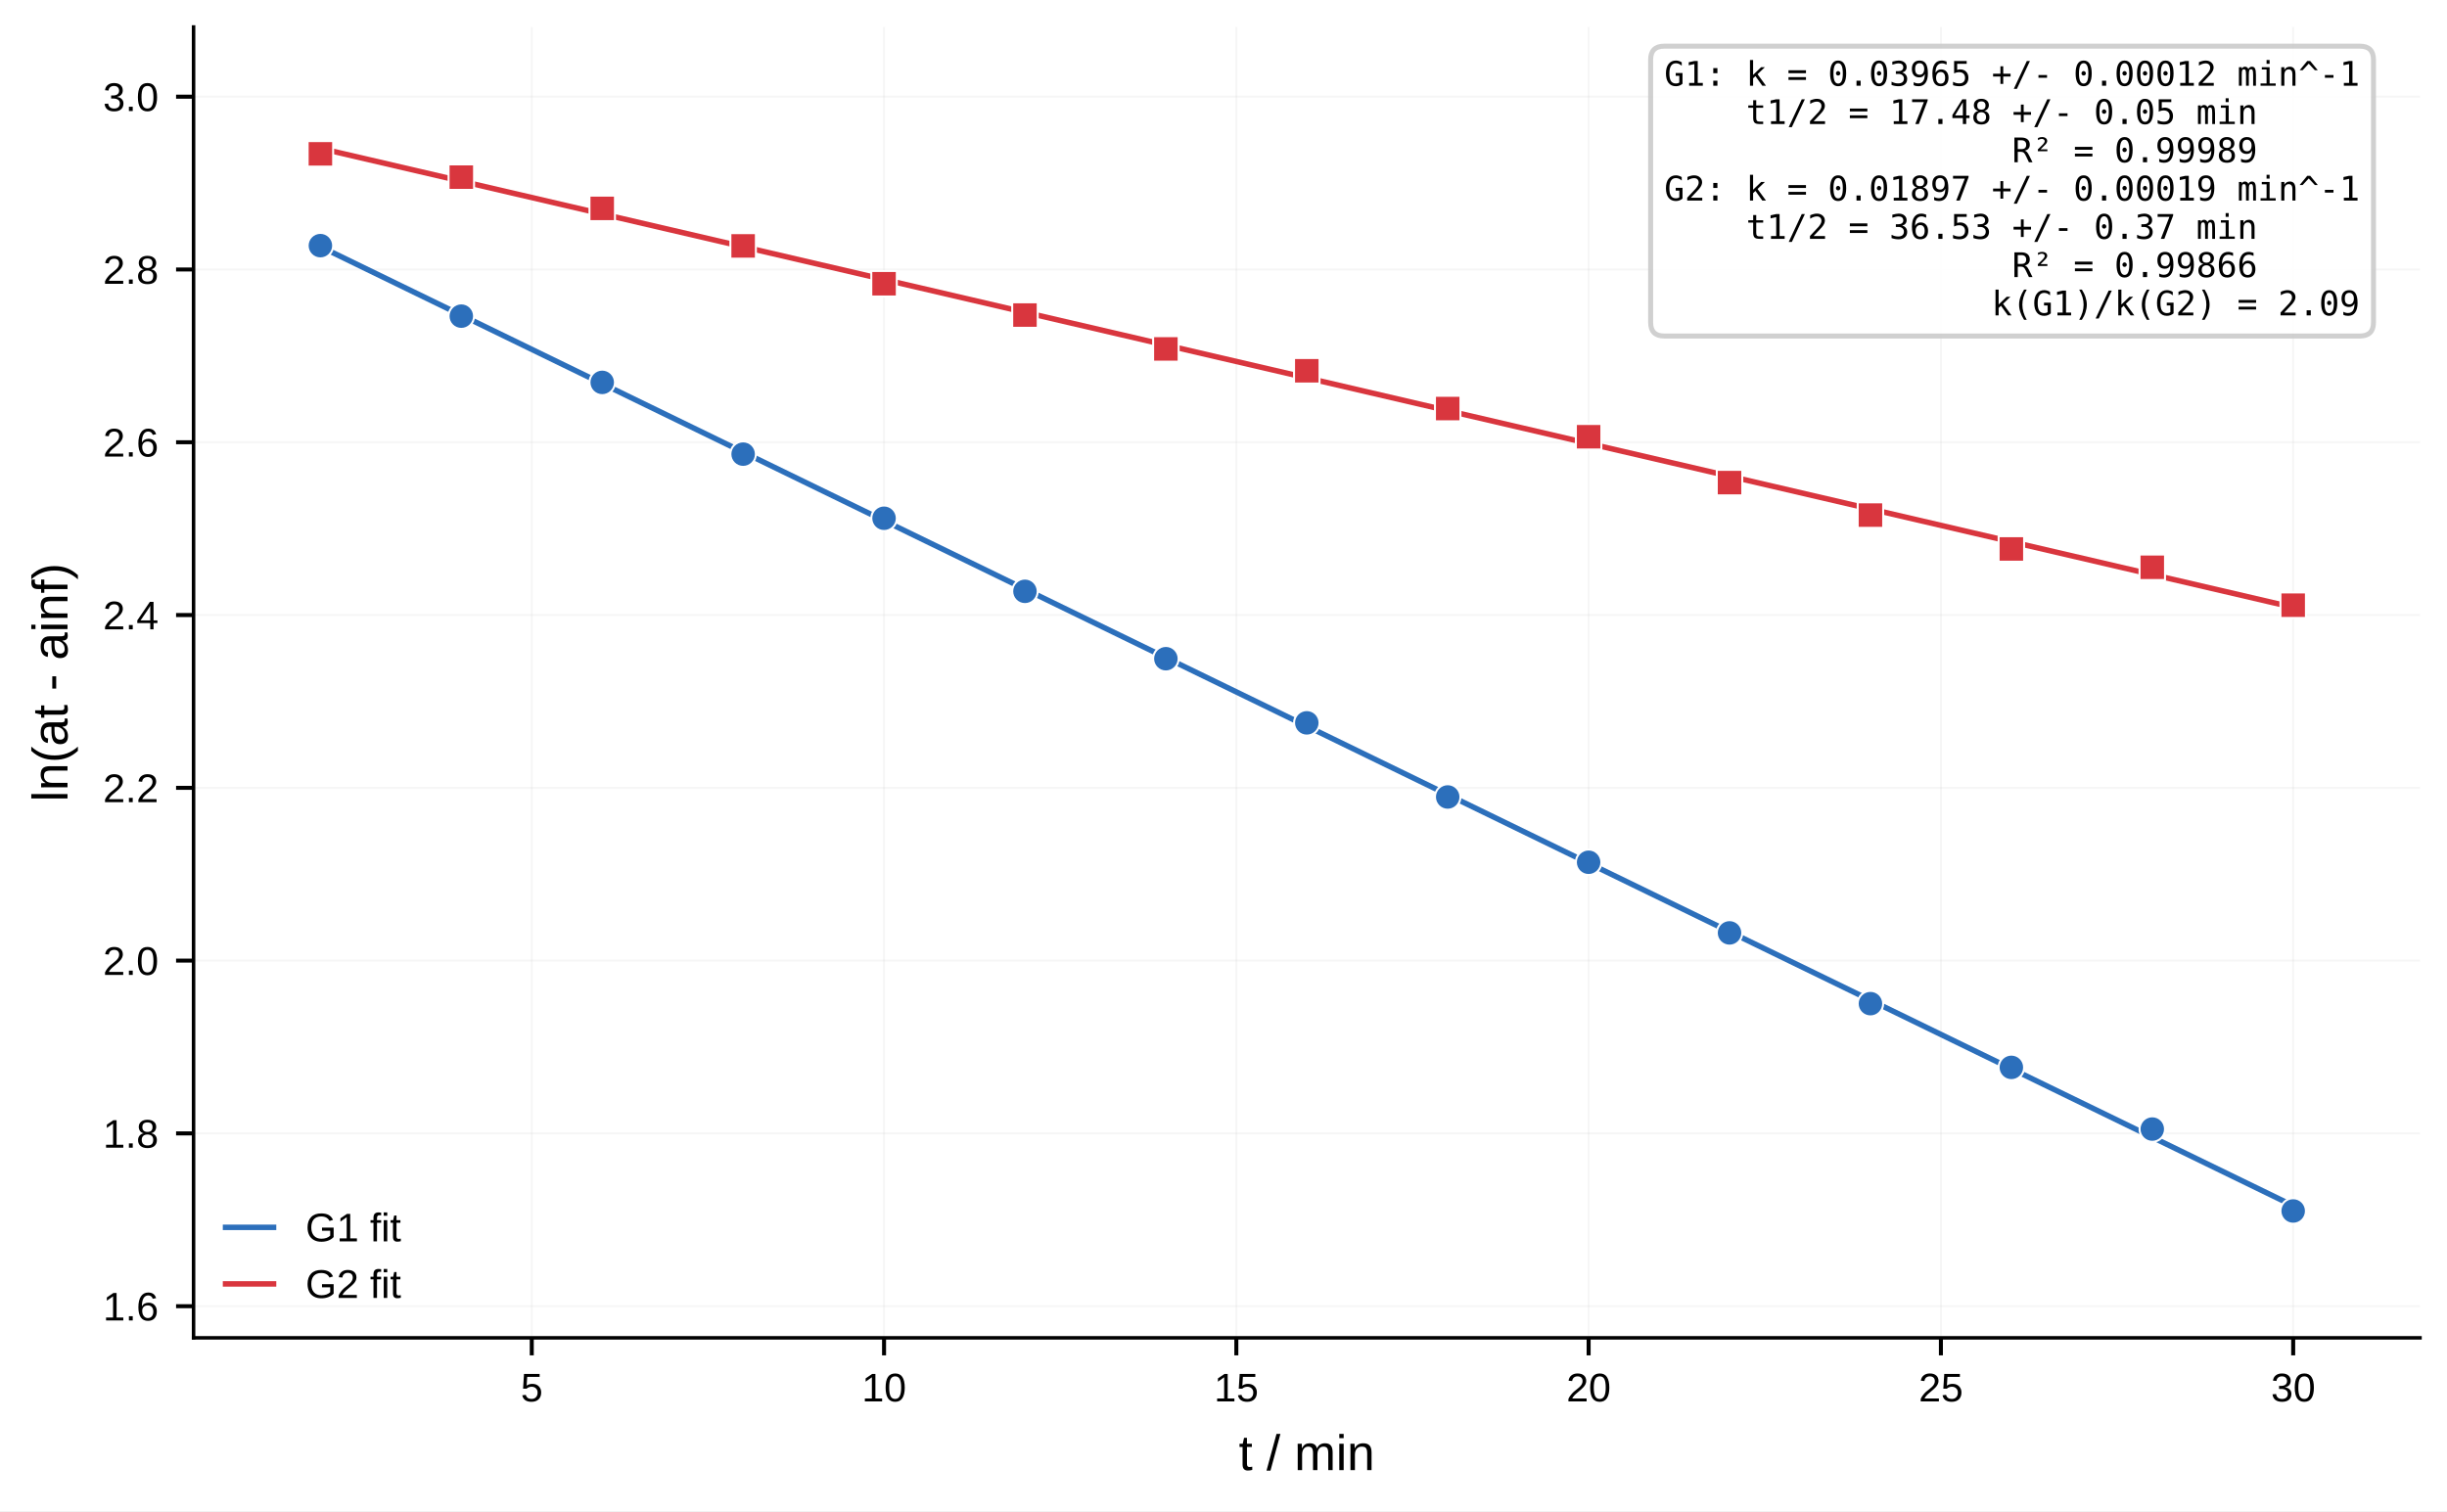
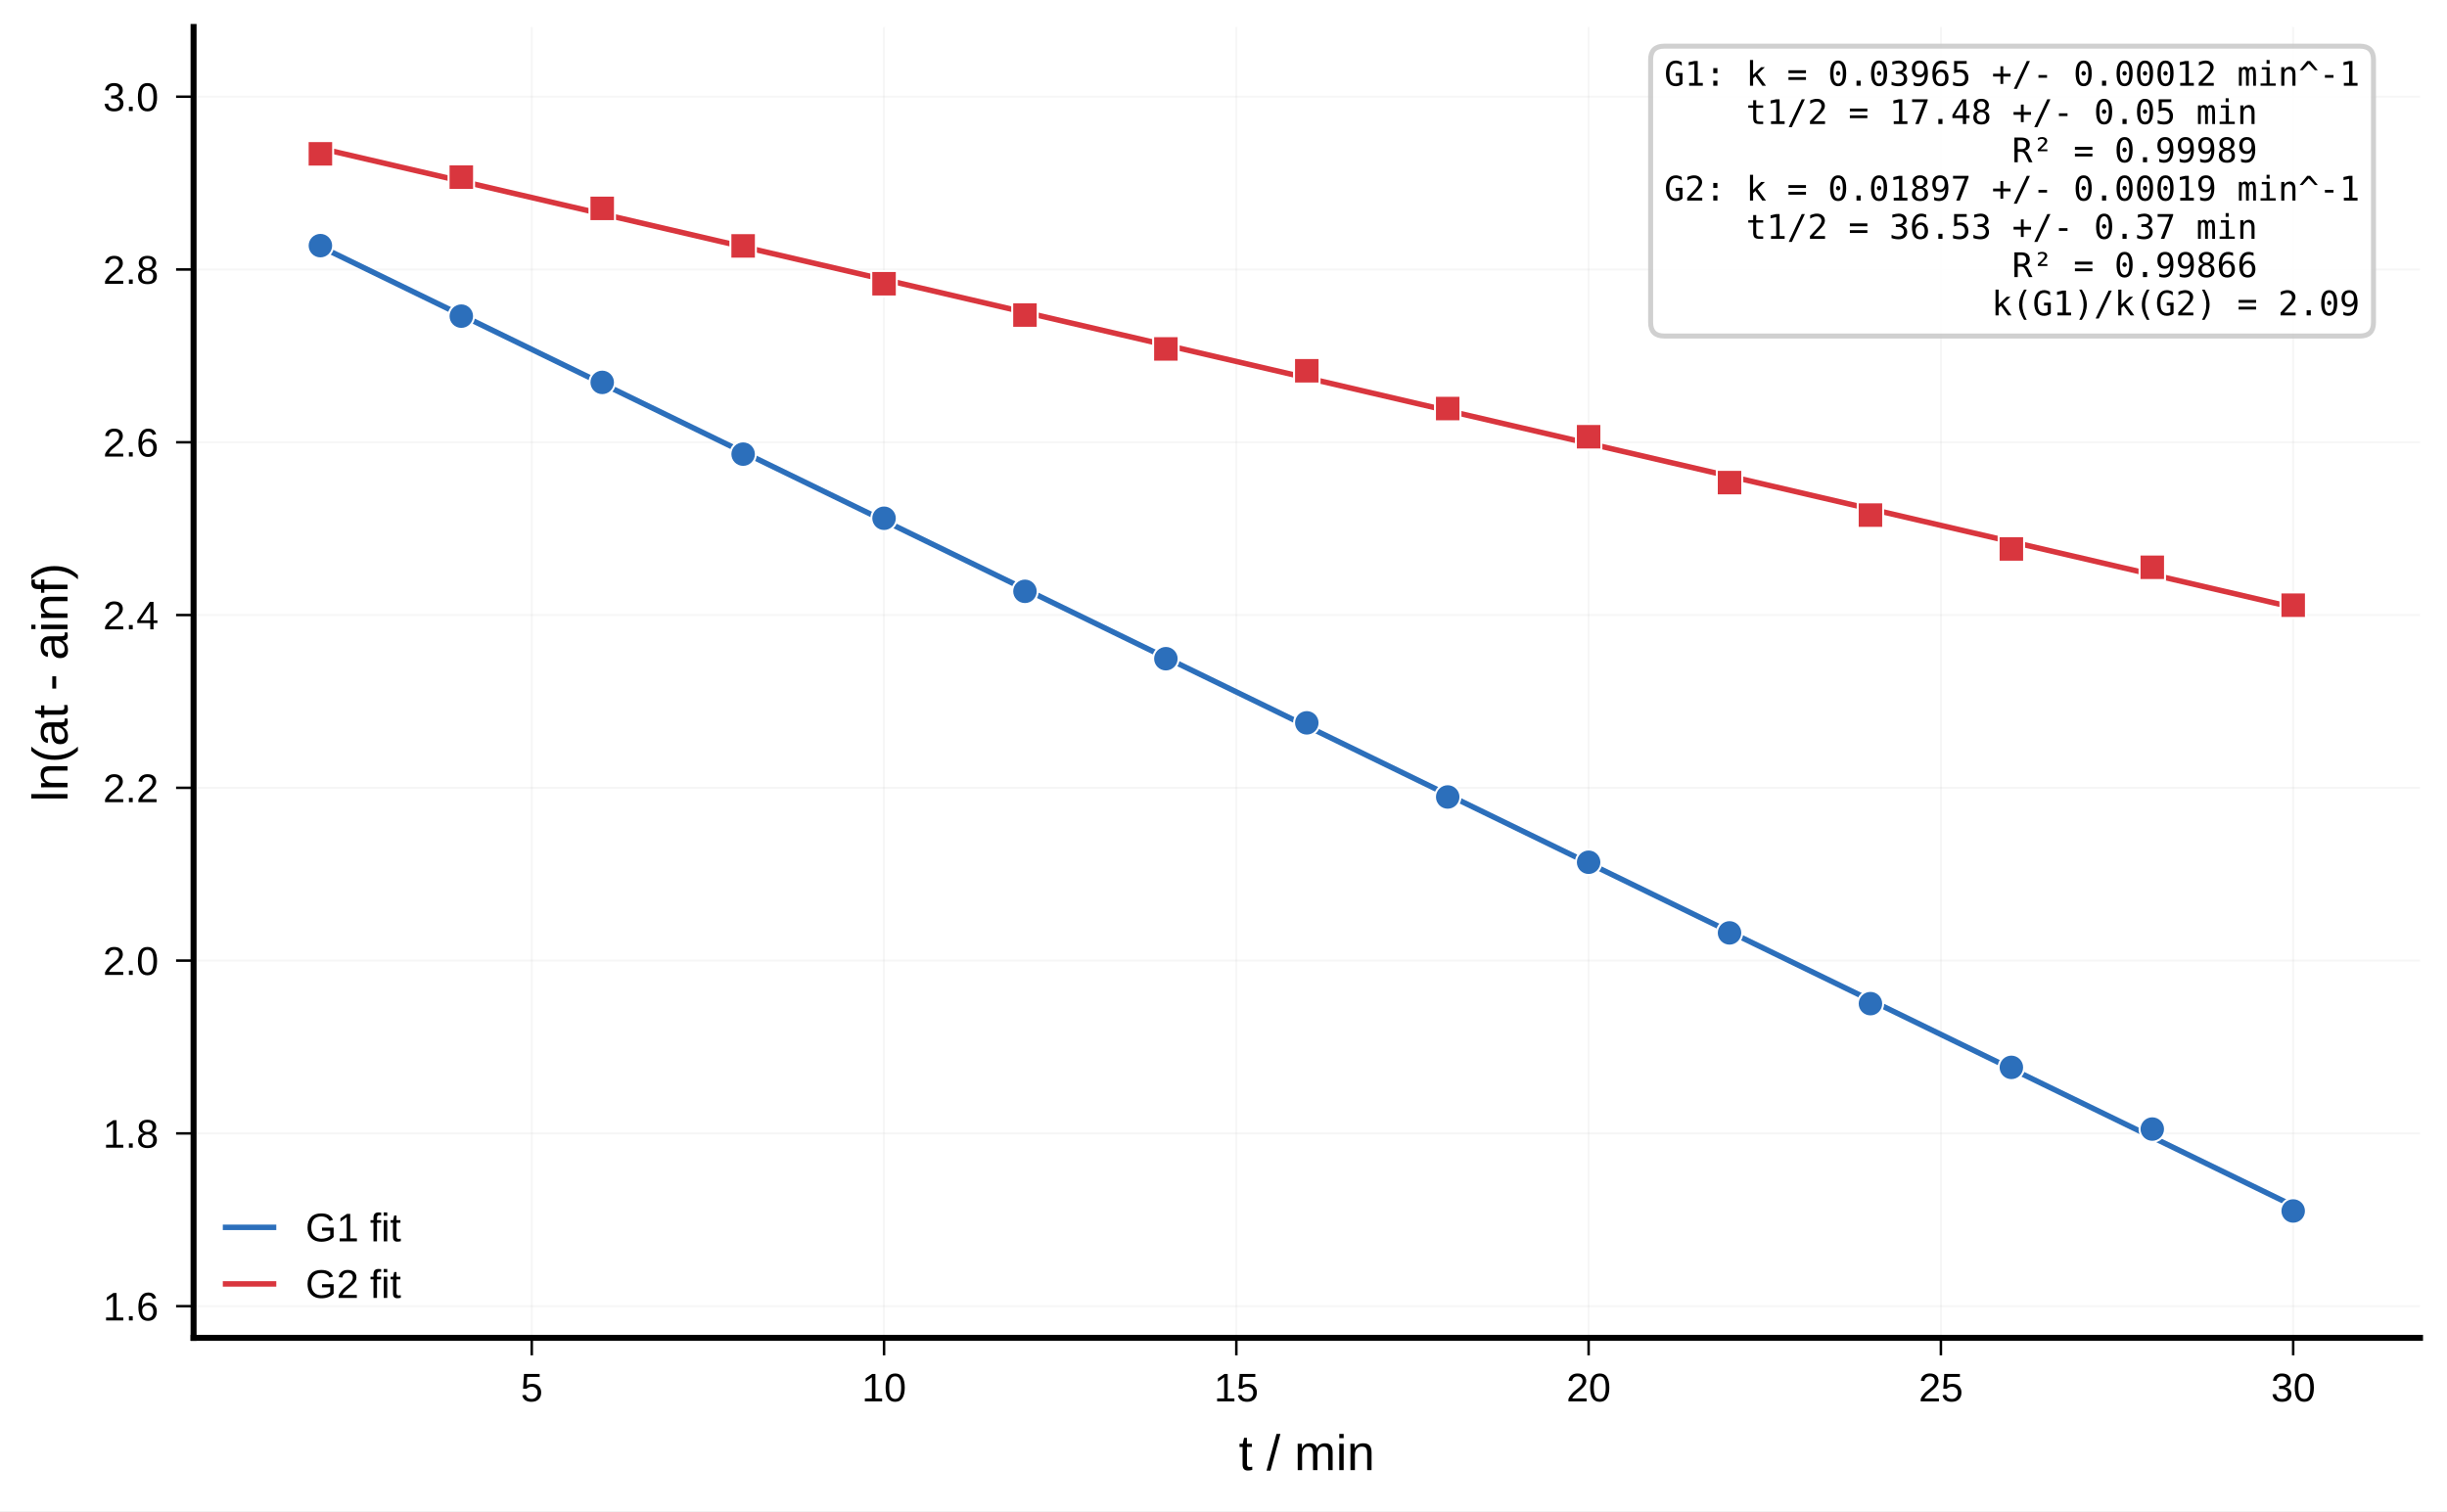
<svg xmlns="http://www.w3.org/2000/svg" xmlns:xlink="http://www.w3.org/1999/xlink" width="489.6pt" height="302.4pt" viewBox="0 0 489.6 302.4" version="1.1">
  <defs>
    <style type="text/css">*{stroke-linejoin: round; stroke-linecap: butt}</style>
  </defs>
  <g id="figure_1">
    <g id="patch_1">
      <path d="M 0 302.4  L 489.6 302.4  L 489.6 0  L 0 0  z " style="fill: #ffffff" />
    </g>
    <g id="axes_1">
      <g id="patch_2">
        <path d="M 38.73 267.72  L 484.2 267.72  L 484.2 5.4  L 38.73 5.4  z " style="fill: #ffffff" />
      </g>
      <g id="matplotlib.axis_1">
        <g id="xtick_1">
          <g id="line2d_1">
-             <path d="M 106.396 267.72  L 106.396 5.4  " clip-path="url(#p3594e8a3e1)" style="fill: none; stroke: #b0b0b0; stroke-opacity: 0.12; stroke-width: 0.4; stroke-linecap: square" />
+             <path d="M 106.396 267.72  L 106.396 5.4  " clip-path="url(#p50a23a6b2e)" style="fill: none; stroke: #b0b0b0; stroke-opacity: 0.12; stroke-width: 0.4; stroke-linecap: square" />
          </g>
          <g id="line2d_2">
            <defs>
-               <path id="mdc2dc7207e" d="M 0 0  L 0 3.5  " style="stroke: #000000; stroke-width: 0.8" />
+               <path id="mc076dc7bc0" d="M 0 0  L 0 3.5  " style="stroke: #000000; stroke-width: 0.5" />
            </defs>
            <g>
-               <use xlink:href="#mdc2dc7207e" x="106.396" y="267.72" style="stroke: #000000; stroke-width: 0.8" />
+               <use xlink:href="#mc076dc7bc0" x="106.396" y="267.72" style="stroke: #000000; stroke-width: 0.5" />
            </g>
          </g>
          <g id="text_1">
            <text style="font-size: 8px; font-family: 'Arial', 'Helvetica', 'DejaVu Sans', sans-serif; text-anchor: middle" x="106.396" y="280.446" transform="rotate(-0 106.3963 280.4463)">5</text>
          </g>
        </g>
        <g id="xtick_2">
          <g id="line2d_3">
-             <path d="M 176.882 267.72  L 176.882 5.4  " clip-path="url(#p3594e8a3e1)" style="fill: none; stroke: #b0b0b0; stroke-opacity: 0.12; stroke-width: 0.4; stroke-linecap: square" />
+             <path d="M 176.882 267.72  L 176.882 5.4  " clip-path="url(#p50a23a6b2e)" style="fill: none; stroke: #b0b0b0; stroke-opacity: 0.12; stroke-width: 0.4; stroke-linecap: square" />
          </g>
          <g id="line2d_4">
            <g>
-               <use xlink:href="#mdc2dc7207e" x="176.882" y="267.72" style="stroke: #000000; stroke-width: 0.8" />
+               <use xlink:href="#mc076dc7bc0" x="176.882" y="267.72" style="stroke: #000000; stroke-width: 0.5" />
            </g>
          </g>
          <g id="text_2">
            <text style="font-size: 8px; font-family: 'Arial', 'Helvetica', 'DejaVu Sans', sans-serif; text-anchor: middle" x="176.882" y="280.446" transform="rotate(-0 176.8821 280.4463)">10</text>
          </g>
        </g>
        <g id="xtick_3">
          <g id="line2d_5">
-             <path d="M 247.368 267.72  L 247.368 5.4  " clip-path="url(#p3594e8a3e1)" style="fill: none; stroke: #b0b0b0; stroke-opacity: 0.12; stroke-width: 0.4; stroke-linecap: square" />
+             <path d="M 247.368 267.72  L 247.368 5.4  " clip-path="url(#p50a23a6b2e)" style="fill: none; stroke: #b0b0b0; stroke-opacity: 0.12; stroke-width: 0.4; stroke-linecap: square" />
          </g>
          <g id="line2d_6">
            <g>
-               <use xlink:href="#mdc2dc7207e" x="247.368" y="267.72" style="stroke: #000000; stroke-width: 0.8" />
+               <use xlink:href="#mc076dc7bc0" x="247.368" y="267.72" style="stroke: #000000; stroke-width: 0.5" />
            </g>
          </g>
          <g id="text_3">
            <text style="font-size: 8px; font-family: 'Arial', 'Helvetica', 'DejaVu Sans', sans-serif; text-anchor: middle" x="247.368" y="280.446" transform="rotate(-0 247.3678 280.4463)">15</text>
          </g>
        </g>
        <g id="xtick_4">
          <g id="line2d_7">
-             <path d="M 317.854 267.72  L 317.854 5.4  " clip-path="url(#p3594e8a3e1)" style="fill: none; stroke: #b0b0b0; stroke-opacity: 0.12; stroke-width: 0.4; stroke-linecap: square" />
+             <path d="M 317.854 267.72  L 317.854 5.4  " clip-path="url(#p50a23a6b2e)" style="fill: none; stroke: #b0b0b0; stroke-opacity: 0.12; stroke-width: 0.4; stroke-linecap: square" />
          </g>
          <g id="line2d_8">
            <g>
-               <use xlink:href="#mdc2dc7207e" x="317.854" y="267.72" style="stroke: #000000; stroke-width: 0.8" />
+               <use xlink:href="#mc076dc7bc0" x="317.854" y="267.72" style="stroke: #000000; stroke-width: 0.5" />
            </g>
          </g>
          <g id="text_4">
            <text style="font-size: 8px; font-family: 'Arial', 'Helvetica', 'DejaVu Sans', sans-serif; text-anchor: middle" x="317.854" y="280.446" transform="rotate(-0 317.8536 280.4463)">20</text>
          </g>
        </g>
        <g id="xtick_5">
          <g id="line2d_9">
-             <path d="M 388.339 267.72  L 388.339 5.4  " clip-path="url(#p3594e8a3e1)" style="fill: none; stroke: #b0b0b0; stroke-opacity: 0.12; stroke-width: 0.4; stroke-linecap: square" />
+             <path d="M 388.339 267.72  L 388.339 5.4  " clip-path="url(#p50a23a6b2e)" style="fill: none; stroke: #b0b0b0; stroke-opacity: 0.12; stroke-width: 0.4; stroke-linecap: square" />
          </g>
          <g id="line2d_10">
            <g>
-               <use xlink:href="#mdc2dc7207e" x="388.339" y="267.72" style="stroke: #000000; stroke-width: 0.8" />
+               <use xlink:href="#mc076dc7bc0" x="388.339" y="267.72" style="stroke: #000000; stroke-width: 0.5" />
            </g>
          </g>
          <g id="text_5">
            <text style="font-size: 8px; font-family: 'Arial', 'Helvetica', 'DejaVu Sans', sans-serif; text-anchor: middle" x="388.339" y="280.446" transform="rotate(-0 388.3394 280.4463)">25</text>
          </g>
        </g>
        <g id="xtick_6">
          <g id="line2d_11">
-             <path d="M 458.825 267.72  L 458.825 5.4  " clip-path="url(#p3594e8a3e1)" style="fill: none; stroke: #b0b0b0; stroke-opacity: 0.12; stroke-width: 0.4; stroke-linecap: square" />
+             <path d="M 458.825 267.72  L 458.825 5.4  " clip-path="url(#p50a23a6b2e)" style="fill: none; stroke: #b0b0b0; stroke-opacity: 0.12; stroke-width: 0.4; stroke-linecap: square" />
          </g>
          <g id="line2d_12">
            <g>
-               <use xlink:href="#mdc2dc7207e" x="458.825" y="267.72" style="stroke: #000000; stroke-width: 0.8" />
+               <use xlink:href="#mc076dc7bc0" x="458.825" y="267.72" style="stroke: #000000; stroke-width: 0.5" />
            </g>
          </g>
          <g id="text_6">
            <text style="font-size: 8px; font-family: 'Arial', 'Helvetica', 'DejaVu Sans', sans-serif; text-anchor: middle" x="458.825" y="280.446" transform="rotate(-0 458.8251 280.4463)">30</text>
          </g>
        </g>
        <g id="text_7">
          <text style="font-size: 10px; font-family: 'Arial', 'Helvetica', 'DejaVu Sans', sans-serif; text-anchor: middle" x="261.465" y="294.194" transform="rotate(-0 261.465 294.1941)">t / min</text>
        </g>
      </g>
      <g id="matplotlib.axis_2">
        <g id="ytick_1">
          <g id="line2d_13">
-             <path d="M 38.73 261.384  L 484.2 261.384  " clip-path="url(#p3594e8a3e1)" style="fill: none; stroke: #b0b0b0; stroke-opacity: 0.12; stroke-width: 0.4; stroke-linecap: square" />
+             <path d="M 38.73 261.384  L 484.2 261.384  " clip-path="url(#p50a23a6b2e)" style="fill: none; stroke: #b0b0b0; stroke-opacity: 0.12; stroke-width: 0.4; stroke-linecap: square" />
          </g>
          <g id="line2d_14">
            <defs>
-               <path id="md9649ffb7e" d="M 0 0  L -3.5 0  " style="stroke: #000000; stroke-width: 0.8" />
+               <path id="m33ac13da65" d="M 0 0  L -3.5 0  " style="stroke: #000000; stroke-width: 0.5" />
            </defs>
            <g>
-               <use xlink:href="#md9649ffb7e" x="38.73" y="261.384" style="stroke: #000000; stroke-width: 0.8" />
+               <use xlink:href="#m33ac13da65" x="38.73" y="261.384" style="stroke: #000000; stroke-width: 0.5" />
            </g>
          </g>
          <g id="text_8">
            <text style="font-size: 8px; font-family: 'Arial', 'Helvetica', 'DejaVu Sans', sans-serif; text-anchor: end" x="31.73" y="264.247" transform="rotate(-0 31.73 264.2466)">1.6</text>
          </g>
        </g>
        <g id="ytick_2">
          <g id="line2d_15">
-             <path d="M 38.73 226.807  L 484.2 226.807  " clip-path="url(#p3594e8a3e1)" style="fill: none; stroke: #b0b0b0; stroke-opacity: 0.12; stroke-width: 0.4; stroke-linecap: square" />
+             <path d="M 38.73 226.807  L 484.2 226.807  " clip-path="url(#p50a23a6b2e)" style="fill: none; stroke: #b0b0b0; stroke-opacity: 0.12; stroke-width: 0.4; stroke-linecap: square" />
          </g>
          <g id="line2d_16">
            <g>
-               <use xlink:href="#md9649ffb7e" x="38.73" y="226.807" style="stroke: #000000; stroke-width: 0.8" />
+               <use xlink:href="#m33ac13da65" x="38.73" y="226.807" style="stroke: #000000; stroke-width: 0.5" />
            </g>
          </g>
          <g id="text_9">
            <text style="font-size: 8px; font-family: 'Arial', 'Helvetica', 'DejaVu Sans', sans-serif; text-anchor: end" x="31.73" y="229.671" transform="rotate(-0 31.73 229.6706)">1.8</text>
          </g>
        </g>
        <g id="ytick_3">
          <g id="line2d_17">
-             <path d="M 38.73 192.231  L 484.2 192.231  " clip-path="url(#p3594e8a3e1)" style="fill: none; stroke: #b0b0b0; stroke-opacity: 0.12; stroke-width: 0.4; stroke-linecap: square" />
+             <path d="M 38.73 192.231  L 484.2 192.231  " clip-path="url(#p50a23a6b2e)" style="fill: none; stroke: #b0b0b0; stroke-opacity: 0.12; stroke-width: 0.4; stroke-linecap: square" />
          </g>
          <g id="line2d_18">
            <g>
-               <use xlink:href="#md9649ffb7e" x="38.73" y="192.231" style="stroke: #000000; stroke-width: 0.8" />
+               <use xlink:href="#m33ac13da65" x="38.73" y="192.231" style="stroke: #000000; stroke-width: 0.5" />
            </g>
          </g>
          <g id="text_10">
            <text style="font-size: 8px; font-family: 'Arial', 'Helvetica', 'DejaVu Sans', sans-serif; text-anchor: end" x="31.73" y="195.094" transform="rotate(-0 31.73 195.0945)">2.0</text>
          </g>
        </g>
        <g id="ytick_4">
          <g id="line2d_19">
-             <path d="M 38.73 157.655  L 484.2 157.655  " clip-path="url(#p3594e8a3e1)" style="fill: none; stroke: #b0b0b0; stroke-opacity: 0.12; stroke-width: 0.4; stroke-linecap: square" />
+             <path d="M 38.73 157.655  L 484.2 157.655  " clip-path="url(#p50a23a6b2e)" style="fill: none; stroke: #b0b0b0; stroke-opacity: 0.12; stroke-width: 0.4; stroke-linecap: square" />
          </g>
          <g id="line2d_20">
            <g>
-               <use xlink:href="#md9649ffb7e" x="38.73" y="157.655" style="stroke: #000000; stroke-width: 0.8" />
+               <use xlink:href="#m33ac13da65" x="38.73" y="157.655" style="stroke: #000000; stroke-width: 0.5" />
            </g>
          </g>
          <g id="text_11">
            <text style="font-size: 8px; font-family: 'Arial', 'Helvetica', 'DejaVu Sans', sans-serif; text-anchor: end" x="31.73" y="160.518" transform="rotate(-0 31.73 160.5184)">2.2</text>
          </g>
        </g>
        <g id="ytick_5">
          <g id="line2d_21">
-             <path d="M 38.73 123.079  L 484.2 123.079  " clip-path="url(#p3594e8a3e1)" style="fill: none; stroke: #b0b0b0; stroke-opacity: 0.12; stroke-width: 0.4; stroke-linecap: square" />
+             <path d="M 38.73 123.079  L 484.2 123.079  " clip-path="url(#p50a23a6b2e)" style="fill: none; stroke: #b0b0b0; stroke-opacity: 0.12; stroke-width: 0.4; stroke-linecap: square" />
          </g>
          <g id="line2d_22">
            <g>
-               <use xlink:href="#md9649ffb7e" x="38.73" y="123.079" style="stroke: #000000; stroke-width: 0.8" />
+               <use xlink:href="#m33ac13da65" x="38.73" y="123.079" style="stroke: #000000; stroke-width: 0.5" />
            </g>
          </g>
          <g id="text_12">
            <text style="font-size: 8px; font-family: 'Arial', 'Helvetica', 'DejaVu Sans', sans-serif; text-anchor: end" x="31.73" y="125.942" transform="rotate(-0 31.73 125.9423)">2.4</text>
          </g>
        </g>
        <g id="ytick_6">
          <g id="line2d_23">
-             <path d="M 38.73 88.503  L 484.2 88.503  " clip-path="url(#p3594e8a3e1)" style="fill: none; stroke: #b0b0b0; stroke-opacity: 0.12; stroke-width: 0.4; stroke-linecap: square" />
+             <path d="M 38.73 88.503  L 484.2 88.503  " clip-path="url(#p50a23a6b2e)" style="fill: none; stroke: #b0b0b0; stroke-opacity: 0.12; stroke-width: 0.4; stroke-linecap: square" />
          </g>
          <g id="line2d_24">
            <g>
-               <use xlink:href="#md9649ffb7e" x="38.73" y="88.503" style="stroke: #000000; stroke-width: 0.8" />
+               <use xlink:href="#m33ac13da65" x="38.73" y="88.503" style="stroke: #000000; stroke-width: 0.5" />
            </g>
          </g>
          <g id="text_13">
            <text style="font-size: 8px; font-family: 'Arial', 'Helvetica', 'DejaVu Sans', sans-serif; text-anchor: end" x="31.73" y="91.366" transform="rotate(-0 31.73 91.36624)">2.6</text>
          </g>
        </g>
        <g id="ytick_7">
          <g id="line2d_25">
-             <path d="M 38.73 53.927  L 484.2 53.927  " clip-path="url(#p3594e8a3e1)" style="fill: none; stroke: #b0b0b0; stroke-opacity: 0.12; stroke-width: 0.4; stroke-linecap: square" />
+             <path d="M 38.73 53.927  L 484.2 53.927  " clip-path="url(#p50a23a6b2e)" style="fill: none; stroke: #b0b0b0; stroke-opacity: 0.12; stroke-width: 0.4; stroke-linecap: square" />
          </g>
          <g id="line2d_26">
            <g>
-               <use xlink:href="#md9649ffb7e" x="38.73" y="53.927" style="stroke: #000000; stroke-width: 0.8" />
+               <use xlink:href="#m33ac13da65" x="38.73" y="53.927" style="stroke: #000000; stroke-width: 0.5" />
            </g>
          </g>
          <g id="text_14">
            <text style="font-size: 8px; font-family: 'Arial', 'Helvetica', 'DejaVu Sans', sans-serif; text-anchor: end" x="31.73" y="56.79" transform="rotate(-0 31.73 56.79016)">2.8</text>
          </g>
        </g>
        <g id="ytick_8">
          <g id="line2d_27">
-             <path d="M 38.73 19.351  L 484.2 19.351  " clip-path="url(#p3594e8a3e1)" style="fill: none; stroke: #b0b0b0; stroke-opacity: 0.12; stroke-width: 0.4; stroke-linecap: square" />
+             <path d="M 38.73 19.351  L 484.2 19.351  " clip-path="url(#p50a23a6b2e)" style="fill: none; stroke: #b0b0b0; stroke-opacity: 0.12; stroke-width: 0.4; stroke-linecap: square" />
          </g>
          <g id="line2d_28">
            <g>
-               <use xlink:href="#md9649ffb7e" x="38.73" y="19.351" style="stroke: #000000; stroke-width: 0.8" />
+               <use xlink:href="#m33ac13da65" x="38.73" y="19.351" style="stroke: #000000; stroke-width: 0.5" />
            </g>
          </g>
          <g id="text_15">
            <text style="font-size: 8px; font-family: 'Arial', 'Helvetica', 'DejaVu Sans', sans-serif; text-anchor: end" x="31.73" y="22.214" transform="rotate(-0 31.73 22.21408)">3.0</text>
          </g>
        </g>
        <g id="text_16">
          <text style="font-size: 10px; font-family: 'Arial', 'Helvetica', 'DejaVu Sans', sans-serif; text-anchor: middle" x="13.505" y="136.56" transform="rotate(-90 13.50531 136.56)">ln(at - ainf)</text>
        </g>
      </g>
      <g id="patch_3">
-         <path d="M 38.73 267.72  L 38.73 5.4  " style="fill: none; stroke: #000000; stroke-width: 0.7; stroke-linejoin: miter; stroke-linecap: square" />
+         <path d="M 38.73 267.72  L 38.73 5.4  " style="fill: none; stroke: #000000; stroke-width: 1.2; stroke-linejoin: miter; stroke-linecap: square" />
      </g>
      <g id="patch_4">
-         <path d="M 38.73 267.72  L 484.2 267.72  " style="fill: none; stroke: #000000; stroke-width: 0.7; stroke-linejoin: miter; stroke-linecap: square" />
+         <path d="M 38.73 267.72  L 484.2 267.72  " style="fill: none; stroke: #000000; stroke-width: 1.2; stroke-linejoin: miter; stroke-linecap: square" />
      </g>
      <g id="line2d_29">
-         <path d="M 64.105 49.353  L 458.825 241.283  " clip-path="url(#p3594e8a3e1)" style="fill: none; stroke: #2c6fbb; stroke-width: 1.1; stroke-linecap: square" />
+         <path d="M 64.105 49.353  L 458.825 241.283  " clip-path="url(#p50a23a6b2e)" style="fill: none; stroke: #2c6fbb; stroke-width: 1.1; stroke-linecap: square" />
      </g>
      <g id="line2d_30">
-         <path d="M 64.105 29.695  L 458.825 121.539  " clip-path="url(#p3594e8a3e1)" style="fill: none; stroke: #d9363e; stroke-width: 1.1; stroke-linecap: square" />
+         <path d="M 64.105 29.695  L 458.825 121.539  " clip-path="url(#p50a23a6b2e)" style="fill: none; stroke: #d9363e; stroke-width: 1.1; stroke-linecap: square" />
      </g>
      <g id="text_17">
        <g id="patch_5">
          <path d="M 332.983 67.242  L 472.172 67.242  Q 474.892 67.242 474.892 64.522  L 474.892 11.958  Q 474.892 9.238 472.172 9.238  L 332.983 9.238  Q 330.263 9.238 330.263 11.958  L 330.263 64.522  Q 330.263 67.242 332.983 67.242  z " style="fill: #ffffff; opacity: 0.92; stroke: #cccccc; stroke-linejoin: miter" />
        </g>
        <text style="font-size: 6.8px; font-family: 'DejaVu Sans Mono', 'Bitstream Vera Sans Mono', 'Computer Modern Typewriter', 'Andale Mono', 'Nimbus Mono L', 'Courier New', 'Courier', 'Fixed', 'Terminal', monospace" transform="translate(332.9827 17.16106)">G1: k = 0.03965 +/- 0.00012 min^-1</text>
        <text style="font-size: 6.8px; font-family: 'DejaVu Sans Mono', 'Bitstream Vera Sans Mono', 'Computer Modern Typewriter', 'Andale Mono', 'Nimbus Mono L', 'Courier New', 'Courier', 'Fixed', 'Terminal', monospace" transform="translate(349.3579 24.81893)">     t1/2 = 17.48 +/- 0.05 min</text>
        <text style="font-size: 6.8px; font-family: 'DejaVu Sans Mono', 'Bitstream Vera Sans Mono', 'Computer Modern Typewriter', 'Andale Mono', 'Nimbus Mono L', 'Courier New', 'Courier', 'Fixed', 'Terminal', monospace" transform="translate(402.5775 32.47679)">     R² = 0.99989</text>
        <text style="font-size: 6.8px; font-family: 'DejaVu Sans Mono', 'Bitstream Vera Sans Mono', 'Computer Modern Typewriter', 'Andale Mono', 'Nimbus Mono L', 'Courier New', 'Courier', 'Fixed', 'Terminal', monospace" transform="translate(332.9827 40.13465)">G2: k = 0.01897 +/- 0.00019 min^-1</text>
        <text style="font-size: 6.8px; font-family: 'DejaVu Sans Mono', 'Bitstream Vera Sans Mono', 'Computer Modern Typewriter', 'Andale Mono', 'Nimbus Mono L', 'Courier New', 'Courier', 'Fixed', 'Terminal', monospace" transform="translate(349.3579 47.79251)">     t1/2 = 36.53 +/- 0.37 min</text>
        <text style="font-size: 6.8px; font-family: 'DejaVu Sans Mono', 'Bitstream Vera Sans Mono', 'Computer Modern Typewriter', 'Andale Mono', 'Nimbus Mono L', 'Courier New', 'Courier', 'Fixed', 'Terminal', monospace" transform="translate(402.5775 55.45038)">     R² = 0.99866</text>
        <text style="font-size: 6.8px; font-family: 'DejaVu Sans Mono', 'Bitstream Vera Sans Mono', 'Computer Modern Typewriter', 'Andale Mono', 'Nimbus Mono L', 'Courier New', 'Courier', 'Fixed', 'Terminal', monospace" transform="translate(398.4837 63.10824)">k(G1)/k(G2) = 2.09</text>
      </g>
      <g id="PathCollection_1">
        <defs>
-           <path id="m32a5d7bbe1" d="M 0 2.55  C 0.676 2.55 1.325 2.281 1.803 1.803  C 2.281 1.325 2.55 0.676 2.55 0  C 2.55 -0.676 2.281 -1.325 1.803 -1.803  C 1.325 -2.281 0.676 -2.55 0 -2.55  C -0.676 -2.55 -1.325 -2.281 -1.803 -1.803  C -2.281 -1.325 -2.55 -0.676 -2.55 0  C -2.55 0.676 -2.281 1.325 -1.803 1.803  C -1.325 2.281 -0.676 2.55 0 2.55  z " style="stroke: #ffffff; stroke-width: 0.4" />
+           <path id="mad3656b30a" d="M 0 2.55  C 0.676 2.55 1.325 2.281 1.803 1.803  C 2.281 1.325 2.55 0.676 2.55 0  C 2.55 -0.676 2.281 -1.325 1.803 -1.803  C 1.325 -2.281 0.676 -2.55 0 -2.55  C -0.676 -2.55 -1.325 -2.281 -1.803 -1.803  C -2.281 -1.325 -2.55 -0.676 -2.55 0  C -2.55 0.676 -2.281 1.325 -1.803 1.803  C -1.325 2.281 -0.676 2.55 0 2.55  z " style="stroke: #ffffff; stroke-width: 0.4" />
        </defs>
-         <g clip-path="url(#p3594e8a3e1)">
-           <use xlink:href="#m32a5d7bbe1" x="64.105" y="49.154" style="fill: #2c6fbb; stroke: #ffffff; stroke-width: 0.4" />
-           <use xlink:href="#m32a5d7bbe1" x="92.299" y="63.265" style="fill: #2c6fbb; stroke: #ffffff; stroke-width: 0.4" />
-           <use xlink:href="#m32a5d7bbe1" x="120.493" y="76.521" style="fill: #2c6fbb; stroke: #ffffff; stroke-width: 0.4" />
-           <use xlink:href="#m32a5d7bbe1" x="148.688" y="90.879" style="fill: #2c6fbb; stroke: #ffffff; stroke-width: 0.4" />
-           <use xlink:href="#m32a5d7bbe1" x="176.882" y="103.71" style="fill: #2c6fbb; stroke: #ffffff; stroke-width: 0.4" />
-           <use xlink:href="#m32a5d7bbe1" x="205.076" y="118.333" style="fill: #2c6fbb; stroke: #ffffff; stroke-width: 0.4" />
-           <use xlink:href="#m32a5d7bbe1" x="233.271" y="131.815" style="fill: #2c6fbb; stroke: #ffffff; stroke-width: 0.4" />
-           <use xlink:href="#m32a5d7bbe1" x="261.465" y="144.652" style="fill: #2c6fbb; stroke: #ffffff; stroke-width: 0.4" />
-           <use xlink:href="#m32a5d7bbe1" x="289.659" y="159.485" style="fill: #2c6fbb; stroke: #ffffff; stroke-width: 0.4" />
-           <use xlink:href="#m32a5d7bbe1" x="317.854" y="172.55" style="fill: #2c6fbb; stroke: #ffffff; stroke-width: 0.4" />
-           <use xlink:href="#m32a5d7bbe1" x="346.048" y="186.684" style="fill: #2c6fbb; stroke: #ffffff; stroke-width: 0.4" />
-           <use xlink:href="#m32a5d7bbe1" x="374.242" y="200.843" style="fill: #2c6fbb; stroke: #ffffff; stroke-width: 0.4" />
-           <use xlink:href="#m32a5d7bbe1" x="402.437" y="213.598" style="fill: #2c6fbb; stroke: #ffffff; stroke-width: 0.4" />
-           <use xlink:href="#m32a5d7bbe1" x="430.631" y="225.942" style="fill: #2c6fbb; stroke: #ffffff; stroke-width: 0.4" />
-           <use xlink:href="#m32a5d7bbe1" x="458.825" y="242.334" style="fill: #2c6fbb; stroke: #ffffff; stroke-width: 0.4" />
+         <g clip-path="url(#p50a23a6b2e)">
+           <use xlink:href="#mad3656b30a" x="64.105" y="49.154" style="fill: #2c6fbb; stroke: #ffffff; stroke-width: 0.4" />
+           <use xlink:href="#mad3656b30a" x="92.299" y="63.265" style="fill: #2c6fbb; stroke: #ffffff; stroke-width: 0.4" />
+           <use xlink:href="#mad3656b30a" x="120.493" y="76.521" style="fill: #2c6fbb; stroke: #ffffff; stroke-width: 0.4" />
+           <use xlink:href="#mad3656b30a" x="148.688" y="90.879" style="fill: #2c6fbb; stroke: #ffffff; stroke-width: 0.4" />
+           <use xlink:href="#mad3656b30a" x="176.882" y="103.71" style="fill: #2c6fbb; stroke: #ffffff; stroke-width: 0.4" />
+           <use xlink:href="#mad3656b30a" x="205.076" y="118.333" style="fill: #2c6fbb; stroke: #ffffff; stroke-width: 0.4" />
+           <use xlink:href="#mad3656b30a" x="233.271" y="131.815" style="fill: #2c6fbb; stroke: #ffffff; stroke-width: 0.4" />
+           <use xlink:href="#mad3656b30a" x="261.465" y="144.652" style="fill: #2c6fbb; stroke: #ffffff; stroke-width: 0.4" />
+           <use xlink:href="#mad3656b30a" x="289.659" y="159.485" style="fill: #2c6fbb; stroke: #ffffff; stroke-width: 0.4" />
+           <use xlink:href="#mad3656b30a" x="317.854" y="172.55" style="fill: #2c6fbb; stroke: #ffffff; stroke-width: 0.4" />
+           <use xlink:href="#mad3656b30a" x="346.048" y="186.684" style="fill: #2c6fbb; stroke: #ffffff; stroke-width: 0.4" />
+           <use xlink:href="#mad3656b30a" x="374.242" y="200.843" style="fill: #2c6fbb; stroke: #ffffff; stroke-width: 0.4" />
+           <use xlink:href="#mad3656b30a" x="402.437" y="213.598" style="fill: #2c6fbb; stroke: #ffffff; stroke-width: 0.4" />
+           <use xlink:href="#mad3656b30a" x="430.631" y="225.942" style="fill: #2c6fbb; stroke: #ffffff; stroke-width: 0.4" />
+           <use xlink:href="#mad3656b30a" x="458.825" y="242.334" style="fill: #2c6fbb; stroke: #ffffff; stroke-width: 0.4" />
        </g>
      </g>
      <g id="PathCollection_2">
        <defs>
-           <path id="ma34c8eb523" d="M -2.55 2.55  L 2.55 2.55  L 2.55 -2.55  L -2.55 -2.55  z " style="stroke: #ffffff; stroke-width: 0.4" />
+           <path id="m8a8734fb8c" d="M -2.55 2.55  L 2.55 2.55  L 2.55 -2.55  L -2.55 -2.55  z " style="stroke: #ffffff; stroke-width: 0.4" />
        </defs>
-         <g clip-path="url(#p3594e8a3e1)">
-           <use xlink:href="#ma34c8eb523" x="64.105" y="30.786" style="fill: #d9363e; stroke: #ffffff; stroke-width: 0.4" />
-           <use xlink:href="#ma34c8eb523" x="92.299" y="35.446" style="fill: #d9363e; stroke: #ffffff; stroke-width: 0.4" />
-           <use xlink:href="#ma34c8eb523" x="120.493" y="41.698" style="fill: #d9363e; stroke: #ffffff; stroke-width: 0.4" />
-           <use xlink:href="#ma34c8eb523" x="148.688" y="49.205" style="fill: #d9363e; stroke: #ffffff; stroke-width: 0.4" />
-           <use xlink:href="#ma34c8eb523" x="176.882" y="56.785" style="fill: #d9363e; stroke: #ffffff; stroke-width: 0.4" />
-           <use xlink:href="#ma34c8eb523" x="205.076" y="63.043" style="fill: #d9363e; stroke: #ffffff; stroke-width: 0.4" />
-           <use xlink:href="#ma34c8eb523" x="233.271" y="69.823" style="fill: #d9363e; stroke: #ffffff; stroke-width: 0.4" />
-           <use xlink:href="#ma34c8eb523" x="261.465" y="74.2" style="fill: #d9363e; stroke: #ffffff; stroke-width: 0.4" />
-           <use xlink:href="#ma34c8eb523" x="289.659" y="81.751" style="fill: #d9363e; stroke: #ffffff; stroke-width: 0.4" />
-           <use xlink:href="#ma34c8eb523" x="317.854" y="87.399" style="fill: #d9363e; stroke: #ffffff; stroke-width: 0.4" />
-           <use xlink:href="#ma34c8eb523" x="346.048" y="96.569" style="fill: #d9363e; stroke: #ffffff; stroke-width: 0.4" />
-           <use xlink:href="#ma34c8eb523" x="374.242" y="103.081" style="fill: #d9363e; stroke: #ffffff; stroke-width: 0.4" />
-           <use xlink:href="#ma34c8eb523" x="402.437" y="109.847" style="fill: #d9363e; stroke: #ffffff; stroke-width: 0.4" />
-           <use xlink:href="#ma34c8eb523" x="430.631" y="113.518" style="fill: #d9363e; stroke: #ffffff; stroke-width: 0.4" />
-           <use xlink:href="#ma34c8eb523" x="458.825" y="121.102" style="fill: #d9363e; stroke: #ffffff; stroke-width: 0.4" />
+         <g clip-path="url(#p50a23a6b2e)">
+           <use xlink:href="#m8a8734fb8c" x="64.105" y="30.786" style="fill: #d9363e; stroke: #ffffff; stroke-width: 0.4" />
+           <use xlink:href="#m8a8734fb8c" x="92.299" y="35.446" style="fill: #d9363e; stroke: #ffffff; stroke-width: 0.4" />
+           <use xlink:href="#m8a8734fb8c" x="120.493" y="41.698" style="fill: #d9363e; stroke: #ffffff; stroke-width: 0.4" />
+           <use xlink:href="#m8a8734fb8c" x="148.688" y="49.205" style="fill: #d9363e; stroke: #ffffff; stroke-width: 0.4" />
+           <use xlink:href="#m8a8734fb8c" x="176.882" y="56.785" style="fill: #d9363e; stroke: #ffffff; stroke-width: 0.4" />
+           <use xlink:href="#m8a8734fb8c" x="205.076" y="63.043" style="fill: #d9363e; stroke: #ffffff; stroke-width: 0.4" />
+           <use xlink:href="#m8a8734fb8c" x="233.271" y="69.823" style="fill: #d9363e; stroke: #ffffff; stroke-width: 0.4" />
+           <use xlink:href="#m8a8734fb8c" x="261.465" y="74.2" style="fill: #d9363e; stroke: #ffffff; stroke-width: 0.4" />
+           <use xlink:href="#m8a8734fb8c" x="289.659" y="81.751" style="fill: #d9363e; stroke: #ffffff; stroke-width: 0.4" />
+           <use xlink:href="#m8a8734fb8c" x="317.854" y="87.399" style="fill: #d9363e; stroke: #ffffff; stroke-width: 0.4" />
+           <use xlink:href="#m8a8734fb8c" x="346.048" y="96.569" style="fill: #d9363e; stroke: #ffffff; stroke-width: 0.4" />
+           <use xlink:href="#m8a8734fb8c" x="374.242" y="103.081" style="fill: #d9363e; stroke: #ffffff; stroke-width: 0.4" />
+           <use xlink:href="#m8a8734fb8c" x="402.437" y="109.847" style="fill: #d9363e; stroke: #ffffff; stroke-width: 0.4" />
+           <use xlink:href="#m8a8734fb8c" x="430.631" y="113.518" style="fill: #d9363e; stroke: #ffffff; stroke-width: 0.4" />
+           <use xlink:href="#m8a8734fb8c" x="458.825" y="121.102" style="fill: #d9363e; stroke: #ffffff; stroke-width: 0.4" />
        </g>
      </g>
      <g id="legend_1">
        <g id="line2d_31">
          <path d="M 45.13 245.614  L 49.93 245.614  L 54.73 245.614  " style="fill: none; stroke: #2c6fbb; stroke-width: 1.1; stroke-linecap: square" />
        </g>
        <g id="text_18">
          <text style="font-size: 8px; font-family: 'Arial', 'Helvetica', 'DejaVu Sans', sans-serif; text-anchor: start" x="61.13" y="248.414" transform="rotate(-0 61.13 248.4137)">G1 fit</text>
        </g>
        <g id="line2d_32">
          <path d="M 45.13 256.93  L 49.93 256.93  L 54.73 256.93  " style="fill: none; stroke: #d9363e; stroke-width: 1.1; stroke-linecap: square" />
        </g>
        <g id="text_19">
          <text style="font-size: 8px; font-family: 'Arial', 'Helvetica', 'DejaVu Sans', sans-serif; text-anchor: start" x="61.13" y="259.73" transform="rotate(-0 61.13 259.73)">G2 fit</text>
        </g>
      </g>
    </g>
  </g>
  <defs>
-     <clipPath id="p3594e8a3e1">
+     <clipPath id="p50a23a6b2e">
      <rect x="38.73" y="5.4" width="445.47" height="262.32" />
    </clipPath>
  </defs>
</svg>
